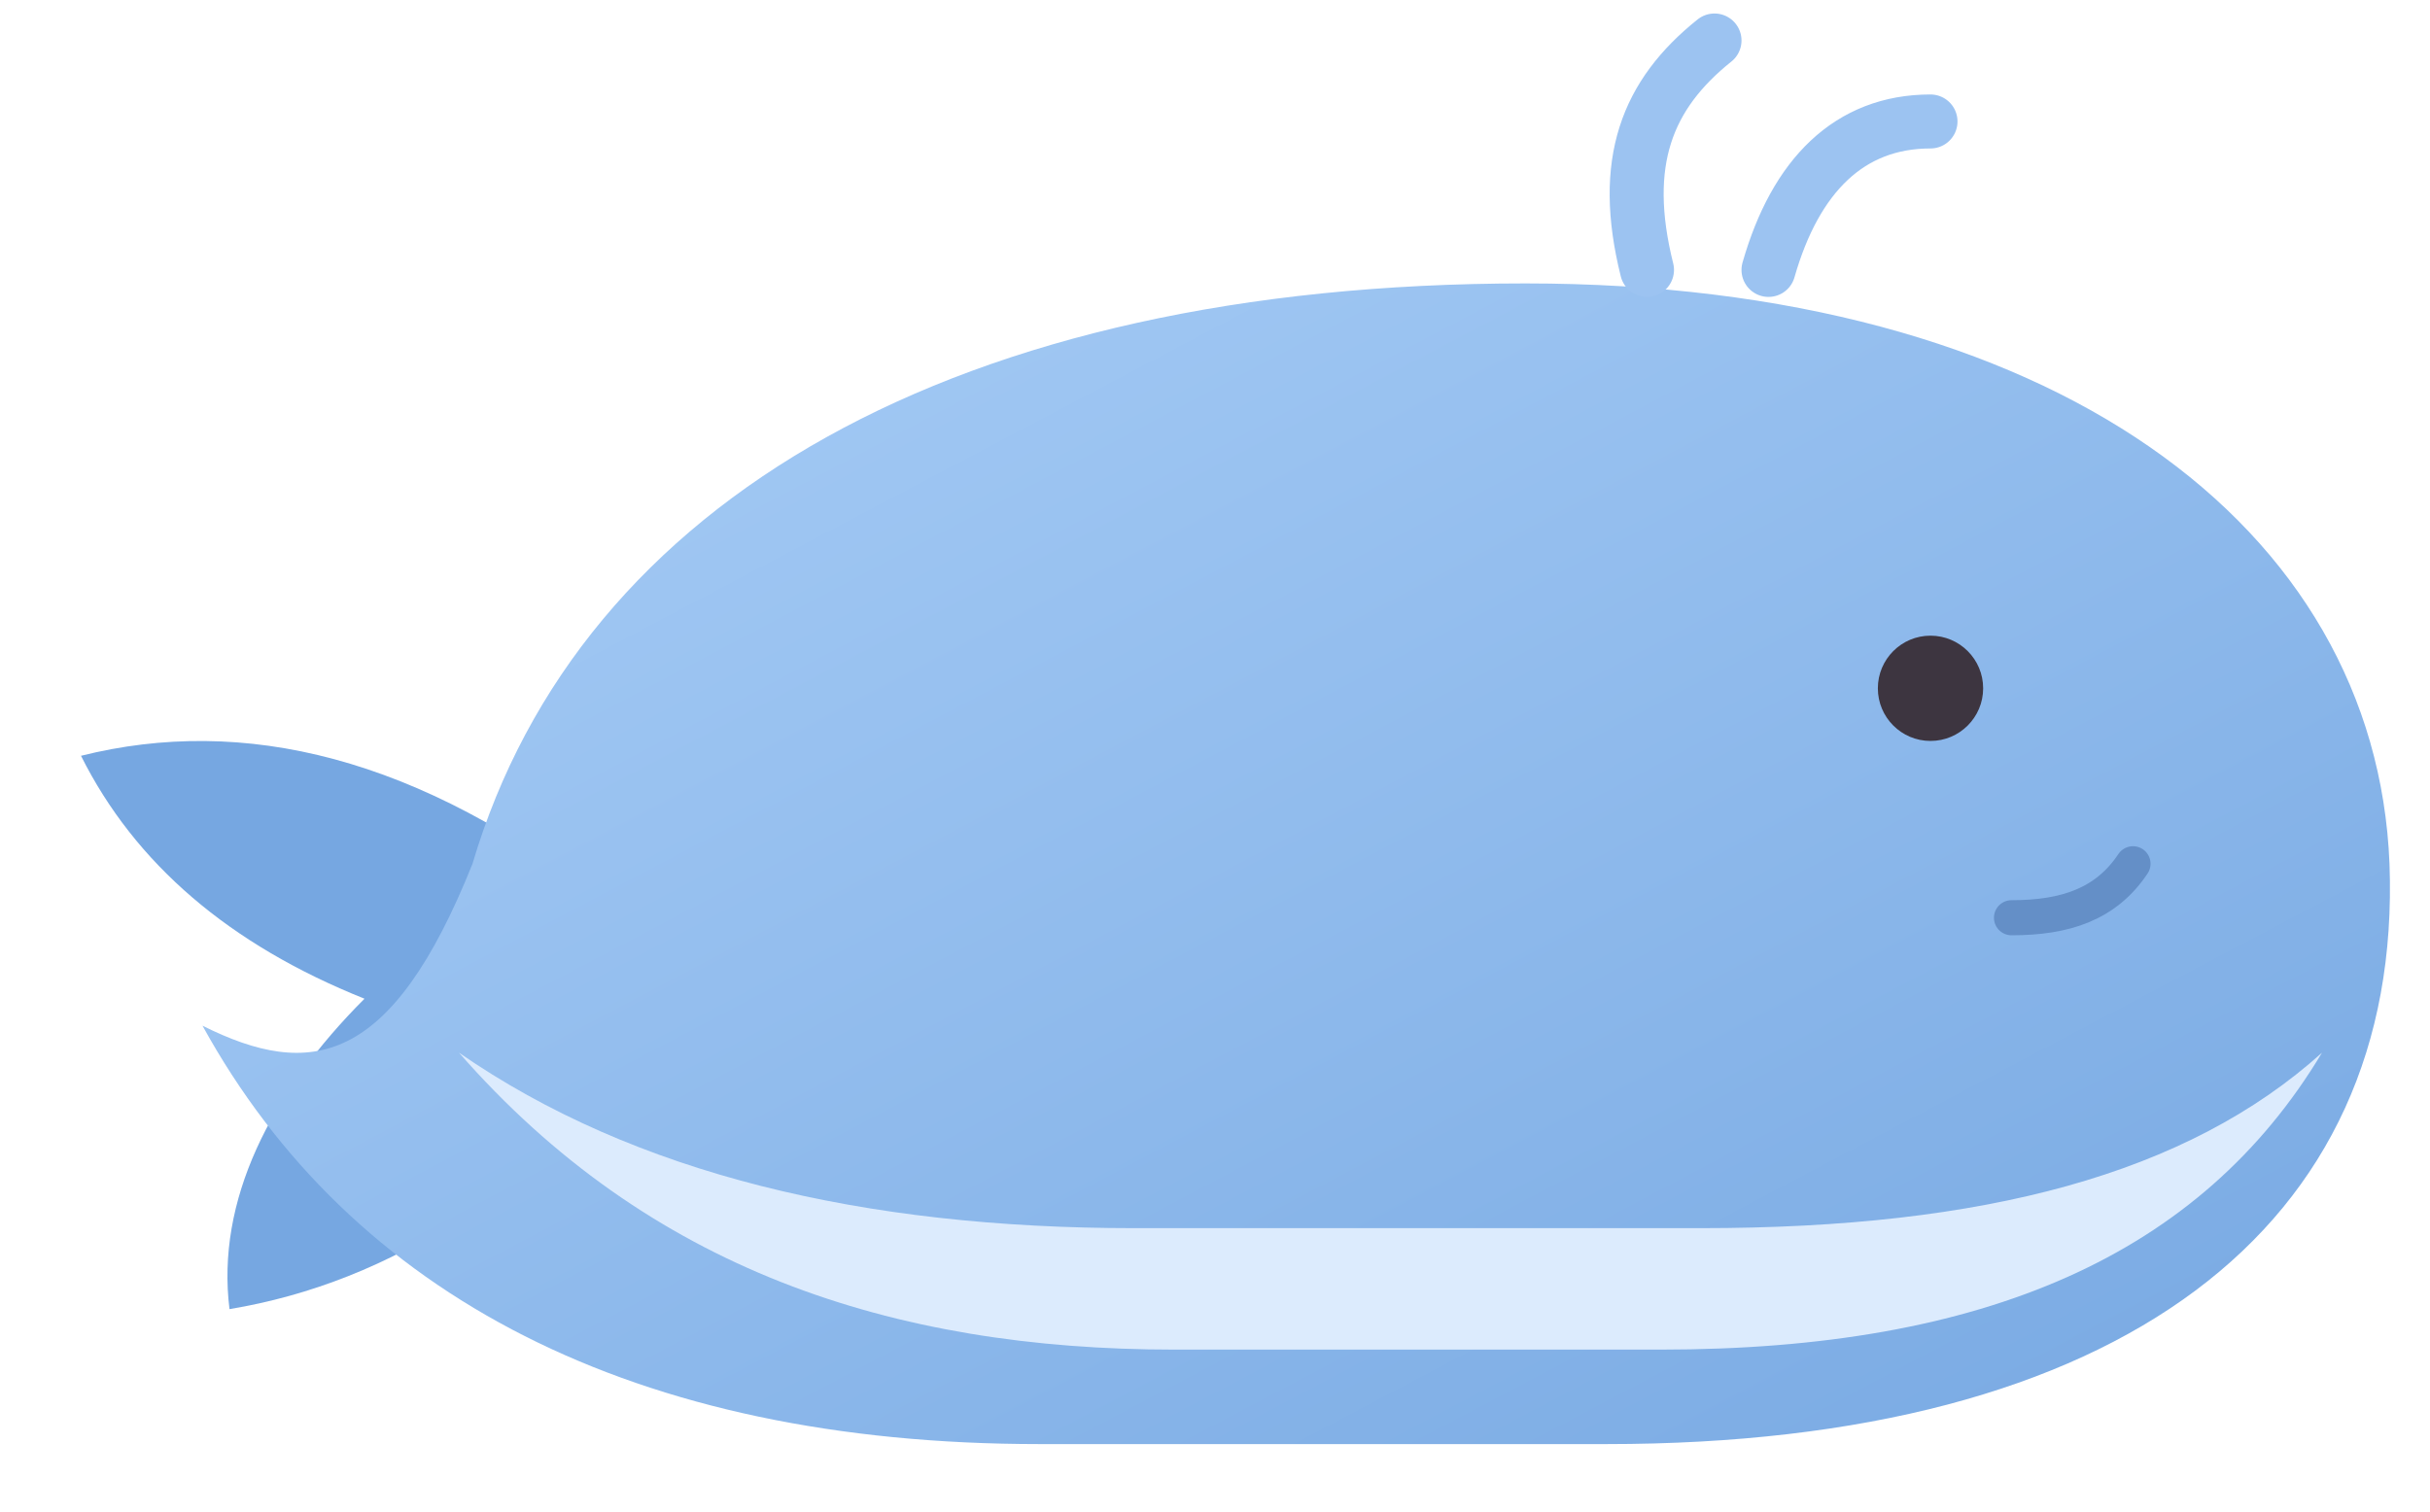
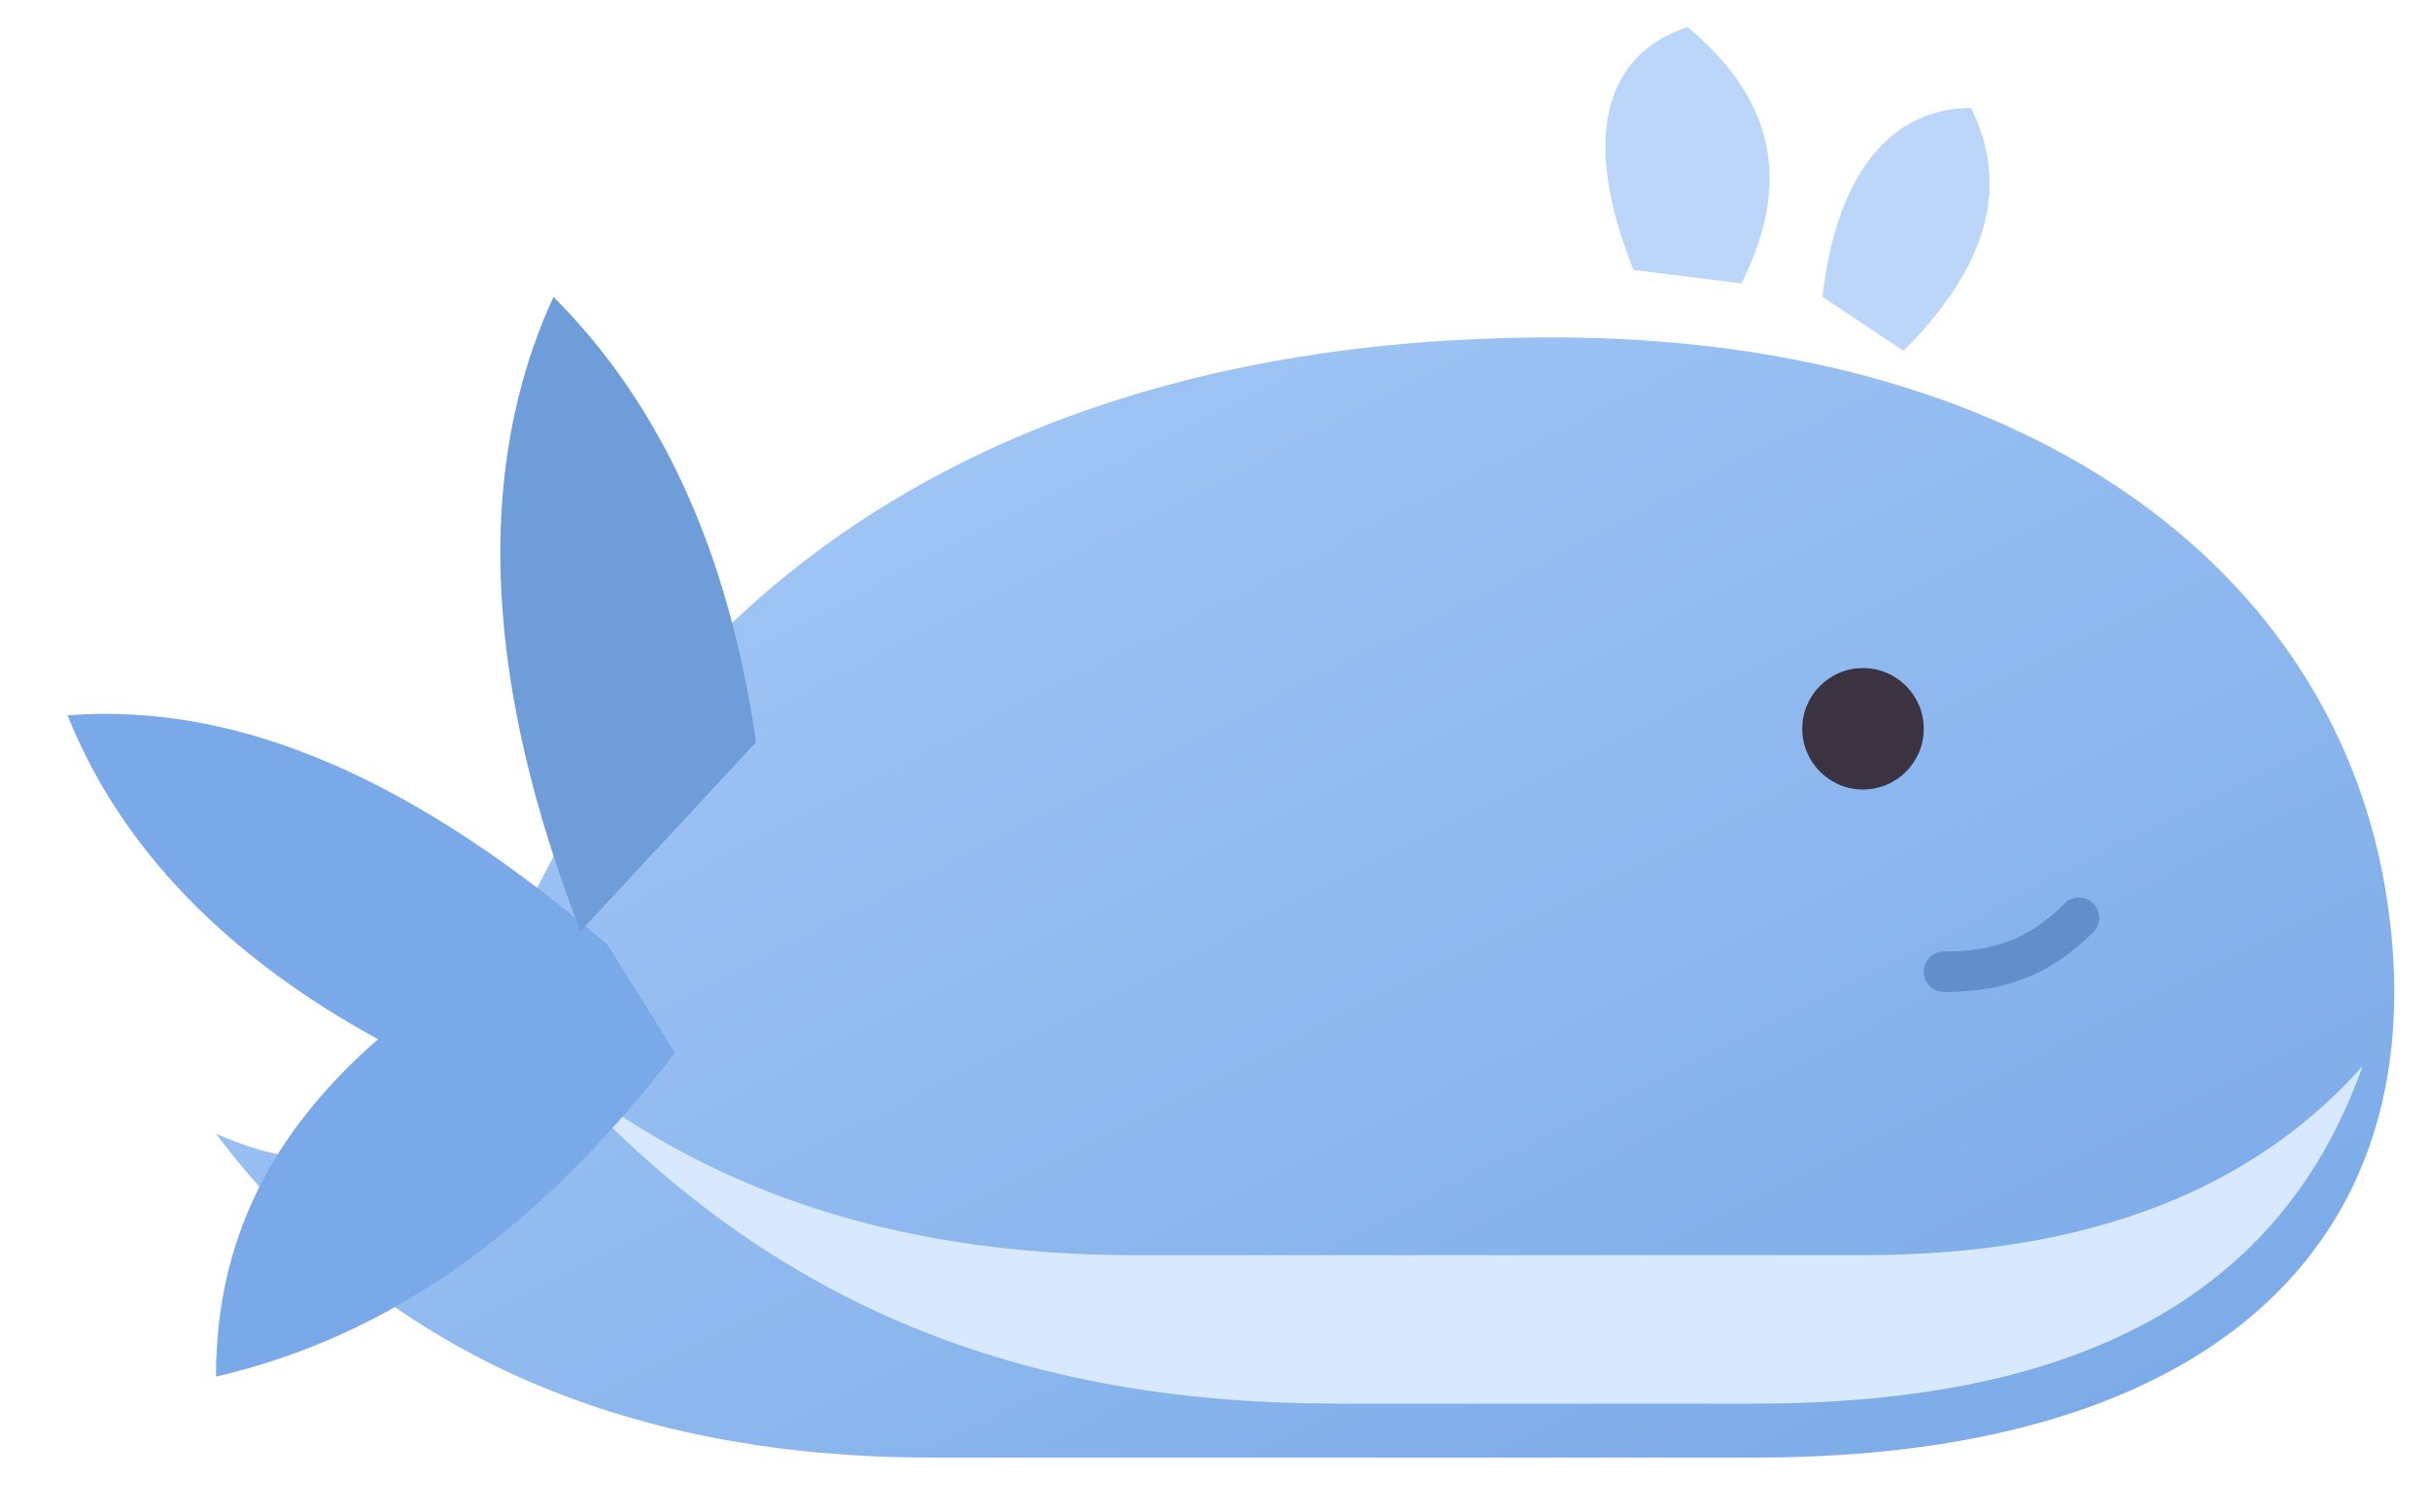
<svg xmlns="http://www.w3.org/2000/svg" viewBox="0 0 180 112" role="img" aria-labelledby="title desc">
  <defs>
    <linearGradient id="body" x1="0" y1="0" x2="1" y2="1">
-       <stop offset="0" stop-color="#A9CEF7" />
-       <stop offset="1" stop-color="#77A8E2" />
+       <stop offset="0" stop-color="#A9CCF8" />
+       <stop offset="1" stop-color="#78A8E7" />
    </linearGradient>
  </defs>
  <g fill="none" fill-rule="evenodd">
-     <path fill="#76A7E1" d="M45 67C31 56 18 53 6 56c4 8 11 14 21 18-7 7-11 15-10 23 12-2 23-9 33-22l-5-8Z" />
-     <path fill="url(#body)" d="M35 64c8-27 36-43 78-43 39 0 63 18 64 43 1 27-20 43-58 43H77c-30 0-51-11-62-31 8 4 14 3 20-12Z" />
-     <path fill="#DCEBFD" d="M34 78c14 16 32 22 53 22h36c24 0 40-7 49-22-10 9-25 13-46 13H84c-20 0-37-4-50-13Z" />
-     <circle cx="143" cy="51" r="3.9" fill="#3D3540" />
-     <path stroke="#648FC7" stroke-linecap="round" stroke-width="2.6" d="M149 68c4 0 7-1 9-4" />
-     <path stroke="#9CC3F1" stroke-linecap="round" stroke-width="4" d="M122 20c-2-8 0-13 5-17m4 17c2-7 6-11 12-11" />
+     <path fill="url(#body)" d="M37 72c12-30 39-47 78-47 36 0 59 18 62 43 3 24-13 40-47 40H69c-23 0-41-8-53-24 9 4 16 2 21-12Z" />
+     <path fill="#D8E9FF" d="M41 79c16 18 35 25 58 25h31c24 0 39-8 45-25-8 9-20 14-37 14H84c-18 0-32-5-43-14Z" />
+     <path fill="#79A9E8" d="M45 70C31 58 18 52 5 53c4 10 12 18 23 24-8 7-12 15-12 25 13-3 24-11 34-24l-5-8Z" />
+     <path fill="#6F9DDA" d="M43 69c-7-18-8-34-2-47 8 8 13 19 15 33l-13 14Z" />
+     <circle cx="138" cy="54" r="4.5" fill="#3B3342" />
+     <path stroke="#618FCC" stroke-linecap="round" stroke-width="3" d="M144 72c4 0 7-1 10-4" />
+     <path fill="#BBD6F8" d="M121 20c-4-10-2-16 4-18 6 5 8 11 4 19l-8-1Zm14 2c1-9 5-14 11-14 3 6 1 12-5 18l-6-4Z" />
  </g>
</svg>
